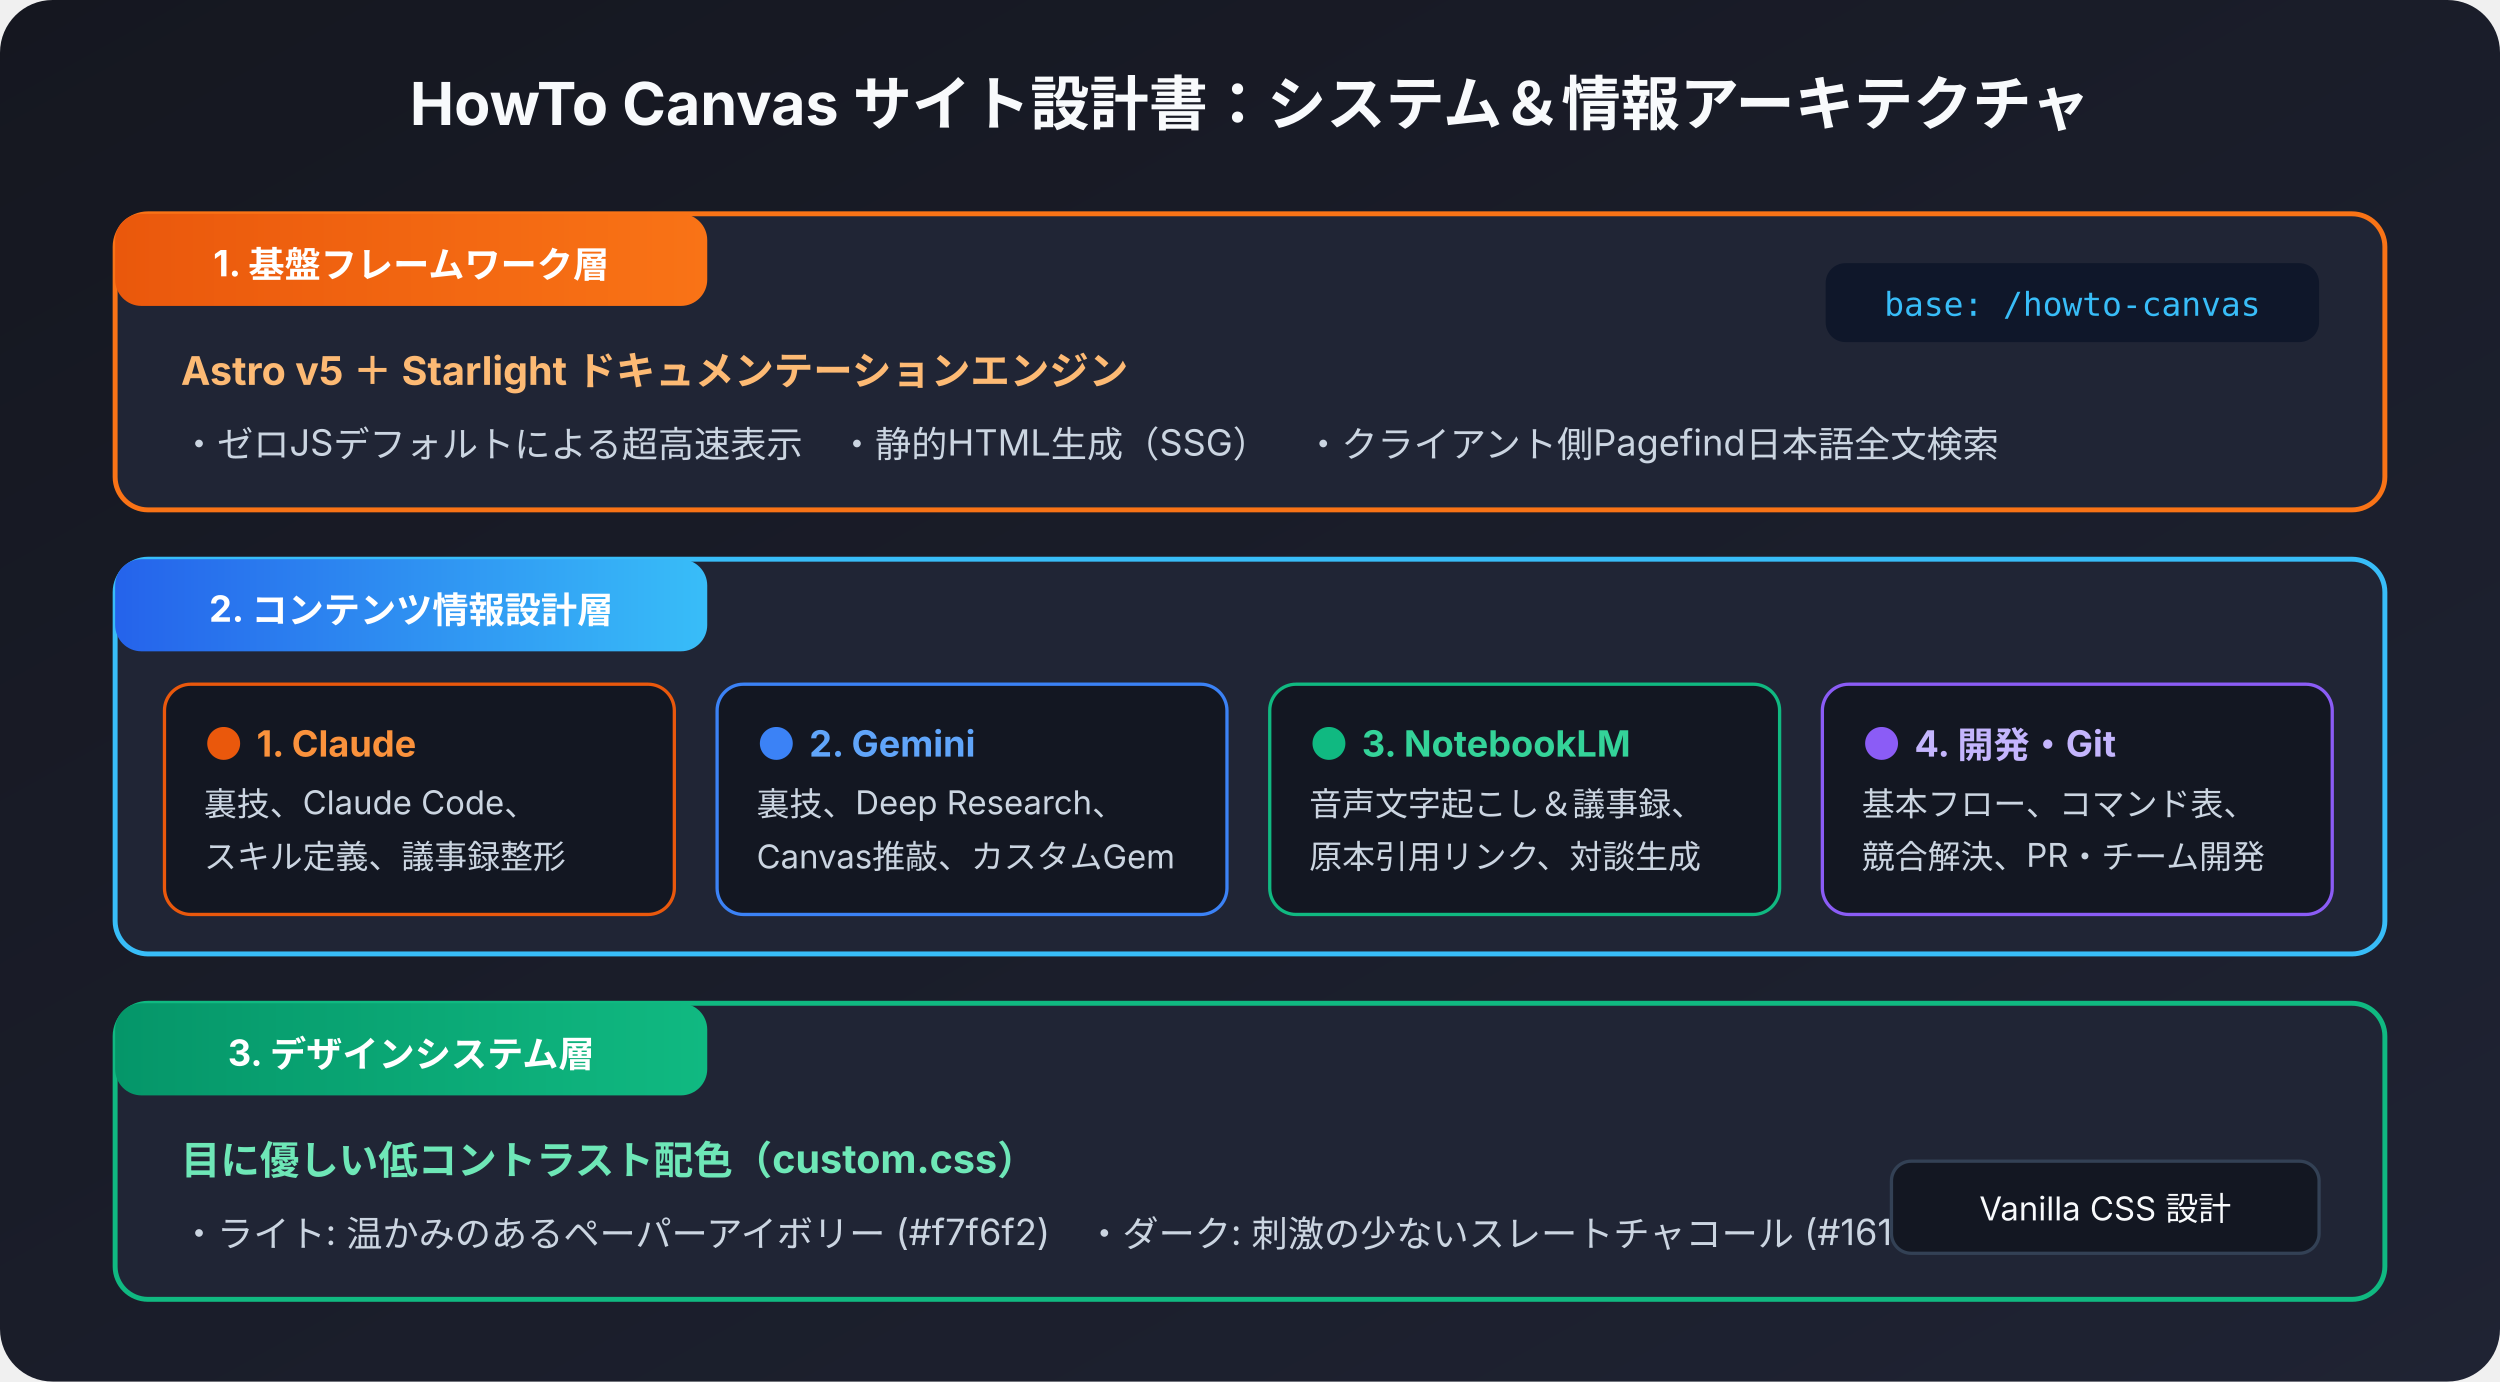
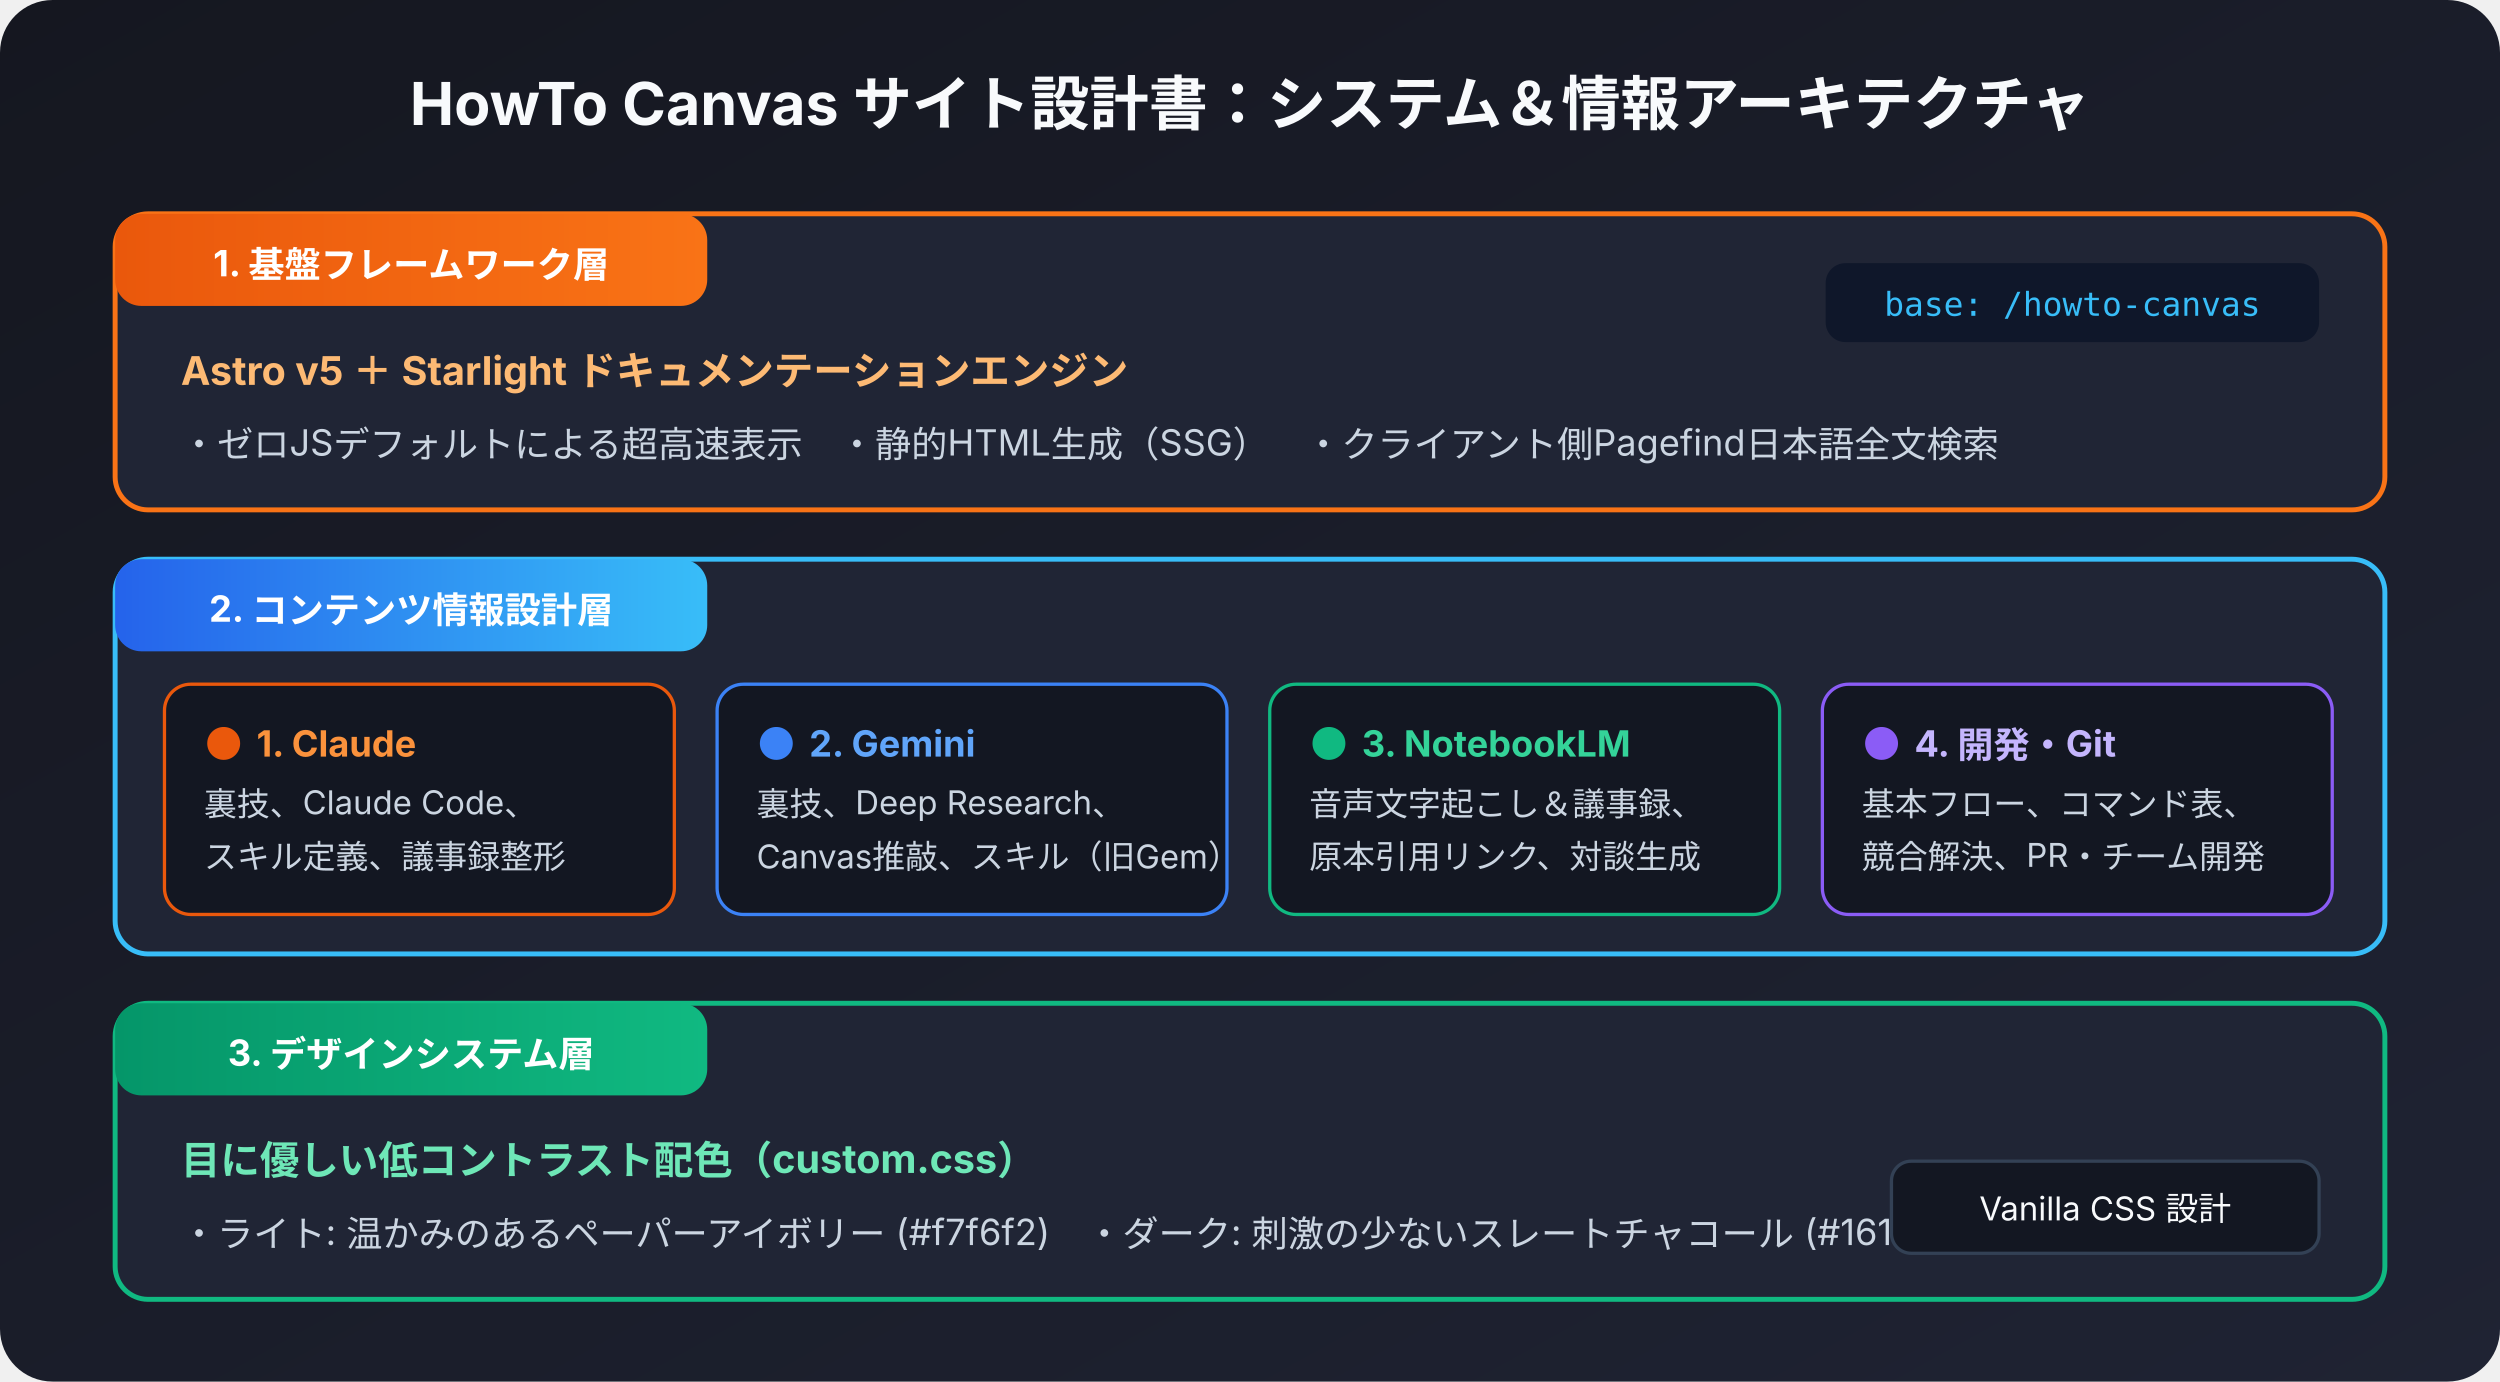
<svg xmlns="http://www.w3.org/2000/svg" viewBox="0 0 760 420" width="100%" height="100%">
  <defs>
    <linearGradient id="bgGradA" x1="0%" y1="0%" x2="100%" y2="100%">
      <stop offset="0%" stop-color="#151720" />
      <stop offset="100%" stop-color="#1f2333" />
    </linearGradient>
    <linearGradient id="astroGrad" x1="0%" y1="0%" x2="100%" y2="0%">
      <stop offset="0%" stop-color="#ea580c" />
      <stop offset="100%" stop-color="#f97316" />
    </linearGradient>
    <linearGradient id="contentGrad" x1="0%" y1="0%" x2="100%" y2="0%">
      <stop offset="0%" stop-color="#2563eb" />
      <stop offset="100%" stop-color="#38bdf8" />
    </linearGradient>
    <linearGradient id="themeGrad" x1="0%" y1="0%" x2="100%" y2="0%">
      <stop offset="0%" stop-color="#059669" />
      <stop offset="100%" stop-color="#10b981" />
    </linearGradient>
  </defs>
  <rect width="760" height="420" rx="16" fill="url(#bgGradA)" />
  <text x="380" y="38" text-anchor="middle" fill="#f8fafc" font-family="-apple-system, BlinkMacSystemFont, sans-serif" font-size="18" font-weight="bold">HowTo Canvas サイト設計書：システム＆情報アーキテクチャ</text>
  <g transform="translate(35, 65)">
    <rect width="690" height="90" rx="10" fill="#202535" stroke="#f97316" stroke-width="1.5" />
    <rect width="180" height="28" rx="8" fill="url(#astroGrad)" />
    <text x="90" y="19" text-anchor="middle" fill="#fff" font-family="-apple-system, BlinkMacSystemFont, sans-serif" font-size="11" font-weight="bold">1. 基盤フレームワーク層</text>
    <text x="20" y="52" fill="#fdba74" font-family="-apple-system, BlinkMacSystemFont, sans-serif" font-size="12" font-weight="bold">Astro v5 ＋ Starlight ドキュメンテーションエンジン</text>
    <text x="20" y="74" fill="#cbd5e1" font-family="-apple-system, BlinkMacSystemFont, sans-serif" font-size="11">・ゼロJSデフォルトによる超高速表示　・静的HTML生成（SSG）　・クライアント側Pagefind日本語全文検索</text>
    <rect x="520" y="15" width="150" height="24" rx="6" fill="#0f172a" />
    <text x="595" y="31" text-anchor="middle" fill="#38bdf8" font-family="Consolas, monospace" font-size="10">base: /howto-canvas</text>
  </g>
  <g transform="translate(35, 170)">
    <rect width="690" height="120" rx="10" fill="#202535" stroke="#38bdf8" stroke-width="1.5" />
    <rect width="180" height="28" rx="8" fill="url(#contentGrad)" />
    <text x="90" y="19" text-anchor="middle" fill="#fff" font-family="-apple-system, BlinkMacSystemFont, sans-serif" font-size="11" font-weight="bold">2. コンテンツ情報設計層</text>
    <g transform="translate(15, 38)">
      <rect x="0" y="0" width="155" height="70" rx="8" fill="#131722" stroke="#ea580c" stroke-width="1" />
      <circle cx="18" cy="18" r="5" fill="#ea580c" />
      <text x="28" y="22" fill="#fb923c" font-family="-apple-system, BlinkMacSystemFont, sans-serif" font-size="11" font-weight="bold">1. Claude</text>
      <text x="12" y="40" fill="#cbd5e1" font-family="-apple-system, BlinkMacSystemFont, sans-serif" font-size="10">裏技、Claude Code、</text>
      <text x="12" y="56" fill="#cbd5e1" font-family="-apple-system, BlinkMacSystemFont, sans-serif" font-size="10">スキル定義、議事録整形</text>
      <rect x="168" y="0" width="155" height="70" rx="8" fill="#131722" stroke="#3b82f6" stroke-width="1" />
      <circle cx="186" cy="18" r="5" fill="#3b82f6" />
      <text x="196" y="22" fill="#60a5fa" font-family="-apple-system, BlinkMacSystemFont, sans-serif" font-size="11" font-weight="bold">2. Gemini</text>
      <text x="180" y="40" fill="#cbd5e1" font-family="-apple-system, BlinkMacSystemFont, sans-serif" font-size="10">裏技、Deep Research、</text>
-       <text x="180" y="56" fill="#cbd5e1" font-family="-apple-system, BlinkMacSystemFont, sans-serif" font-size="10">Canvas推敲、カスタムGem</text>
+       <text x="180" y="56" fill="#cbd5e1" font-family="-apple-system, BlinkMacSystemFont, sans-serif" font-size="10">Canvas推敲、スキル（旧Gem）</text>
      <rect x="336" y="0" width="155" height="70" rx="8" fill="#131722" stroke="#10b981" stroke-width="1" />
      <circle cx="354" cy="18" r="5" fill="#10b981" />
      <text x="364" y="22" fill="#34d399" font-family="-apple-system, BlinkMacSystemFont, sans-serif" font-size="11" font-weight="bold">3. NotebookLM</text>
      <text x="348" y="40" fill="#cbd5e1" font-family="-apple-system, BlinkMacSystemFont, sans-serif" font-size="10">音声文字起こし＆議事録、</text>
      <text x="348" y="56" fill="#cbd5e1" font-family="-apple-system, BlinkMacSystemFont, sans-serif" font-size="10">原本引用リンク、対談生成</text>
      <rect x="504" y="0" width="155" height="70" rx="8" fill="#131722" stroke="#8b5cf6" stroke-width="1" />
      <circle cx="522" cy="18" r="5" fill="#8b5cf6" />
      <text x="532" y="22" fill="#c4b5fd" font-family="-apple-system, BlinkMacSystemFont, sans-serif" font-size="11" font-weight="bold">4. 開発・Git</text>
      <text x="516" y="40" fill="#cbd5e1" font-family="-apple-system, BlinkMacSystemFont, sans-serif" font-size="10">基本フロー、コマンド表、</text>
      <text x="516" y="56" fill="#cbd5e1" font-family="-apple-system, BlinkMacSystemFont, sans-serif" font-size="10">競合解決、PR・チーム開発</text>
    </g>
  </g>
  <g transform="translate(35, 305)">
    <rect width="690" height="90" rx="10" fill="#202535" stroke="#10b981" stroke-width="1.5" />
    <rect width="180" height="28" rx="8" fill="url(#themeGrad)" />
    <text x="90" y="19" text-anchor="middle" fill="#fff" font-family="-apple-system, BlinkMacSystemFont, sans-serif" font-size="11" font-weight="bold">3. デザインシステム層</text>
    <text x="20" y="52" fill="#6ee7b7" font-family="-apple-system, BlinkMacSystemFont, sans-serif" font-size="12" font-weight="bold">目に優しい低コントラスト配色（custom.css）</text>
    <text x="20" y="74" fill="#cbd5e1" font-family="-apple-system, BlinkMacSystemFont, sans-serif" font-size="11">・ライト: 温かみのあるペーパーアイボリー (#f7f6f2)　・ダーク: 刺激の少ないスレートチャコール (#16181d)</text>
    <rect x="540" y="48" width="130" height="28" rx="6" fill="#131722" stroke="#334155" stroke-width="1" />
    <text x="605" y="66" text-anchor="middle" fill="#f8fafc" font-family="-apple-system, BlinkMacSystemFont, sans-serif" font-size="10">Vanilla CSS 設計</text>
  </g>
</svg>
